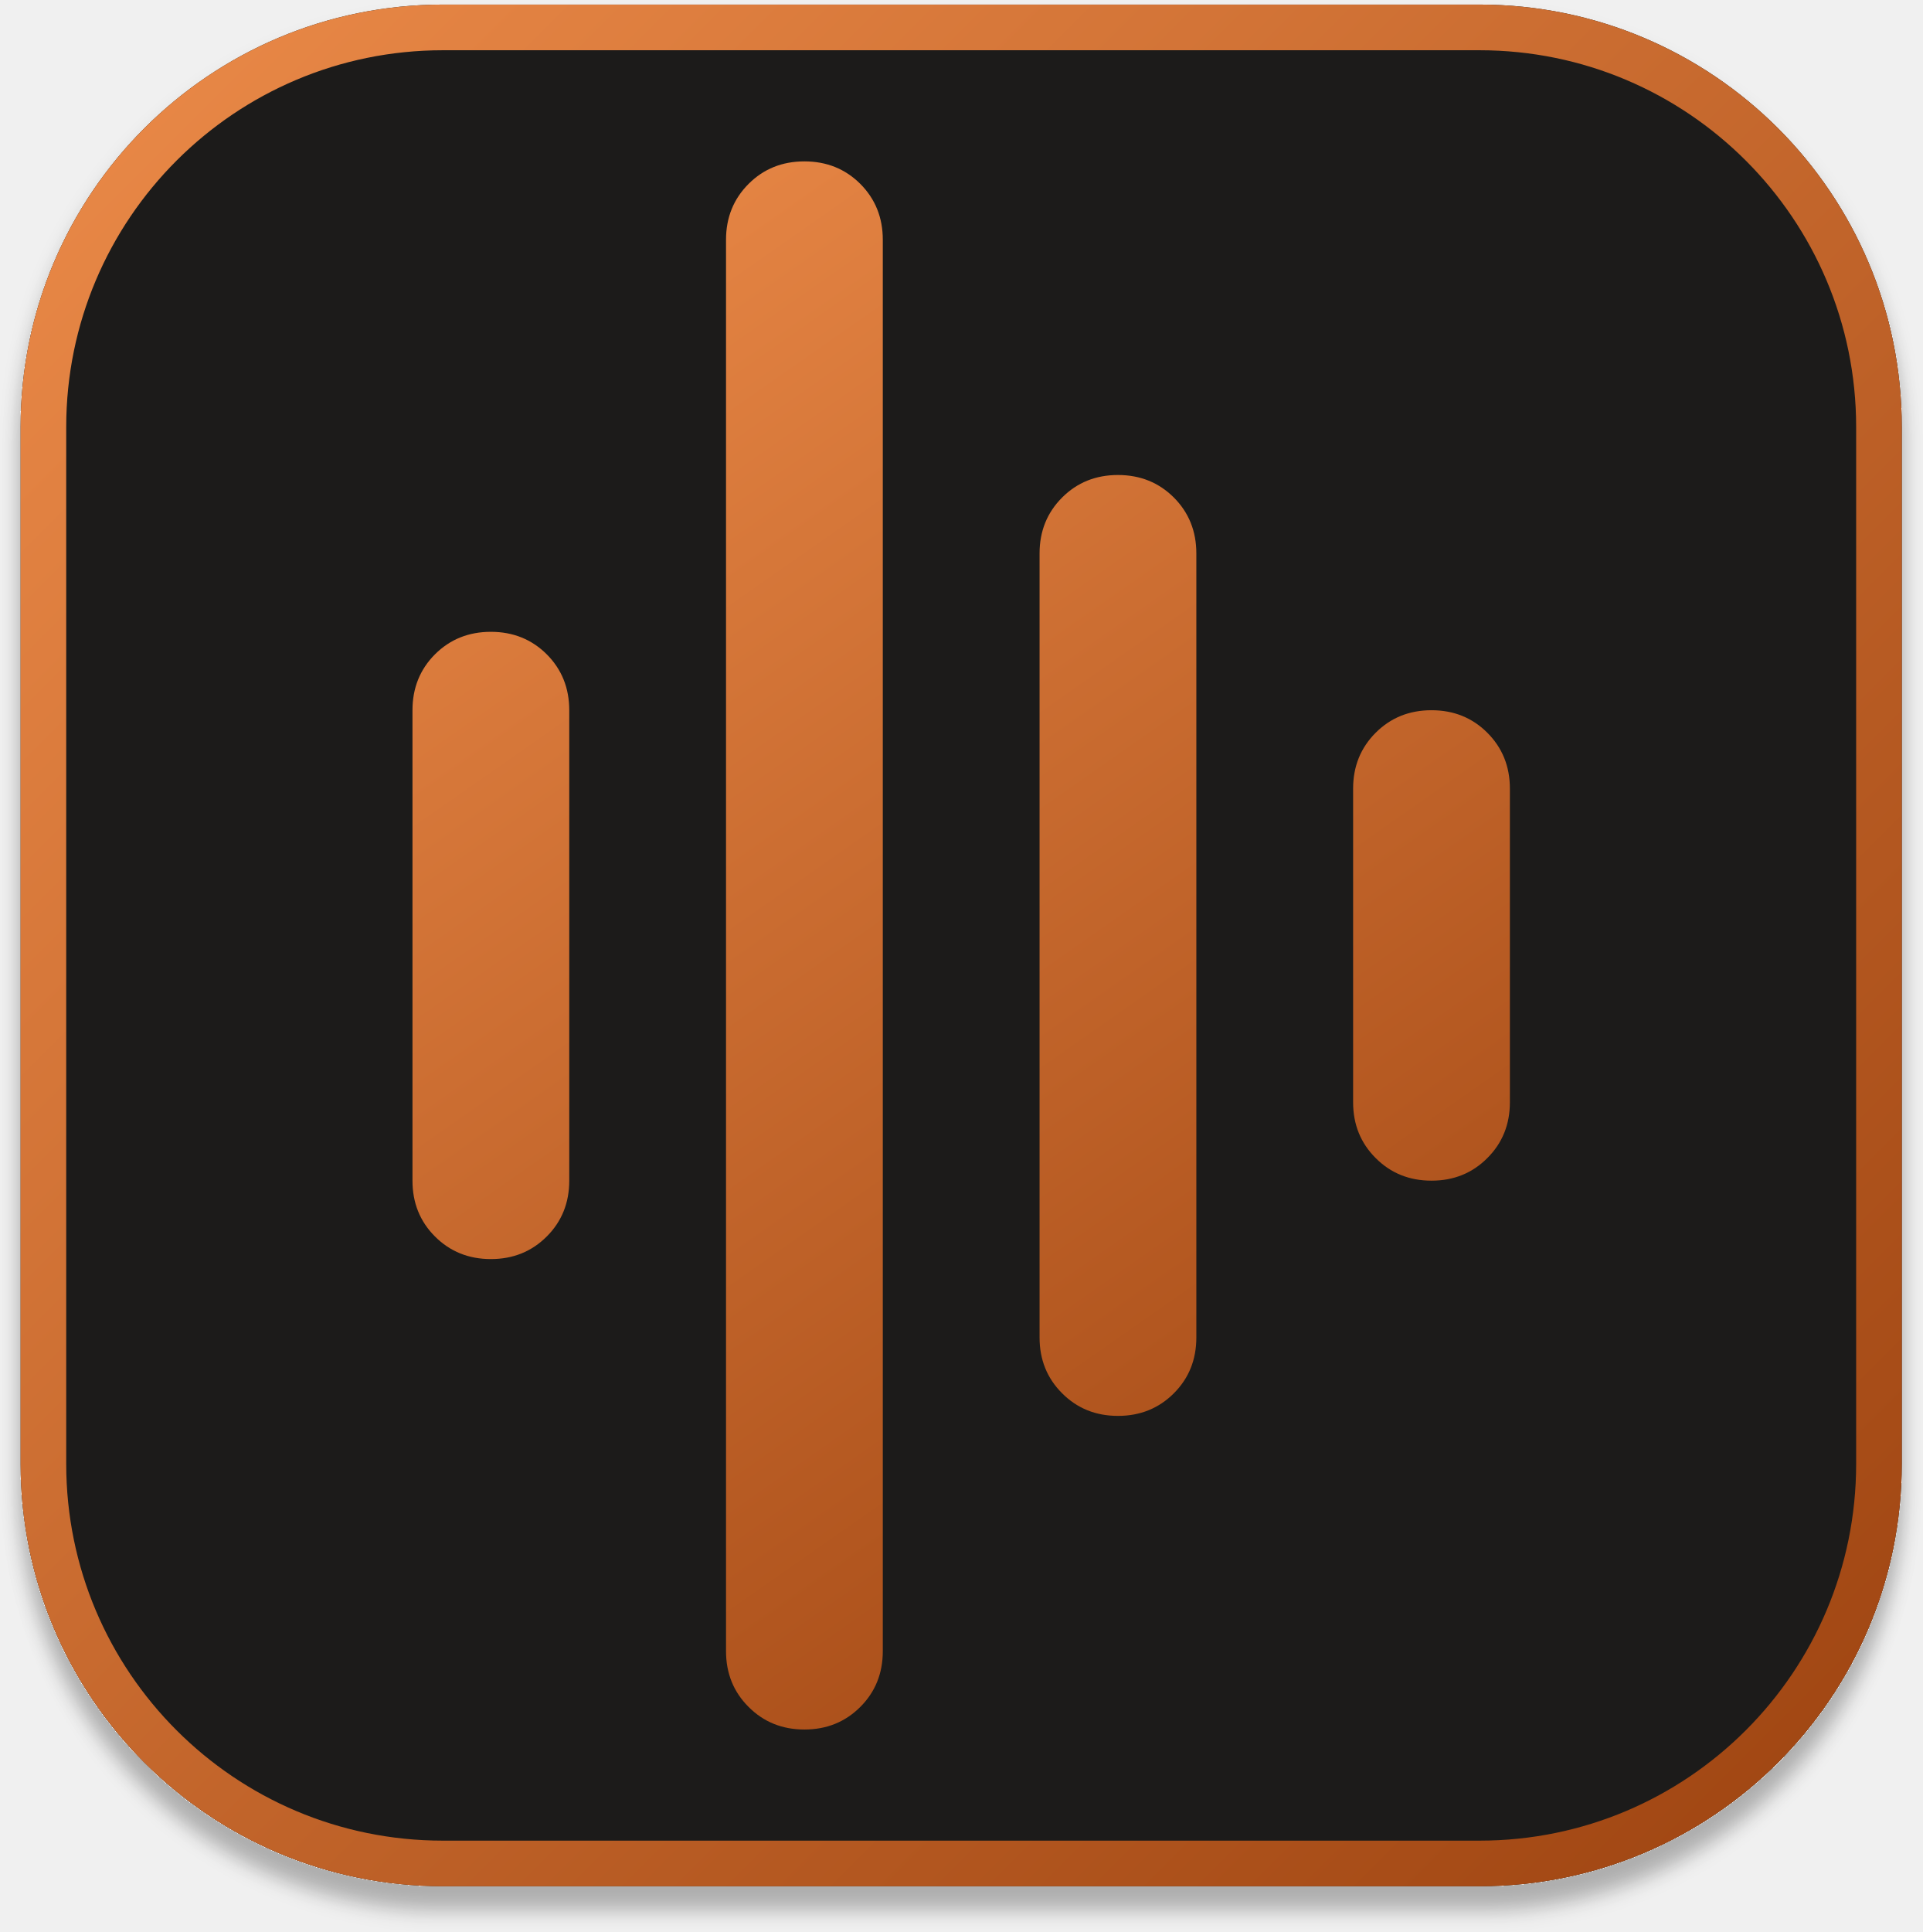
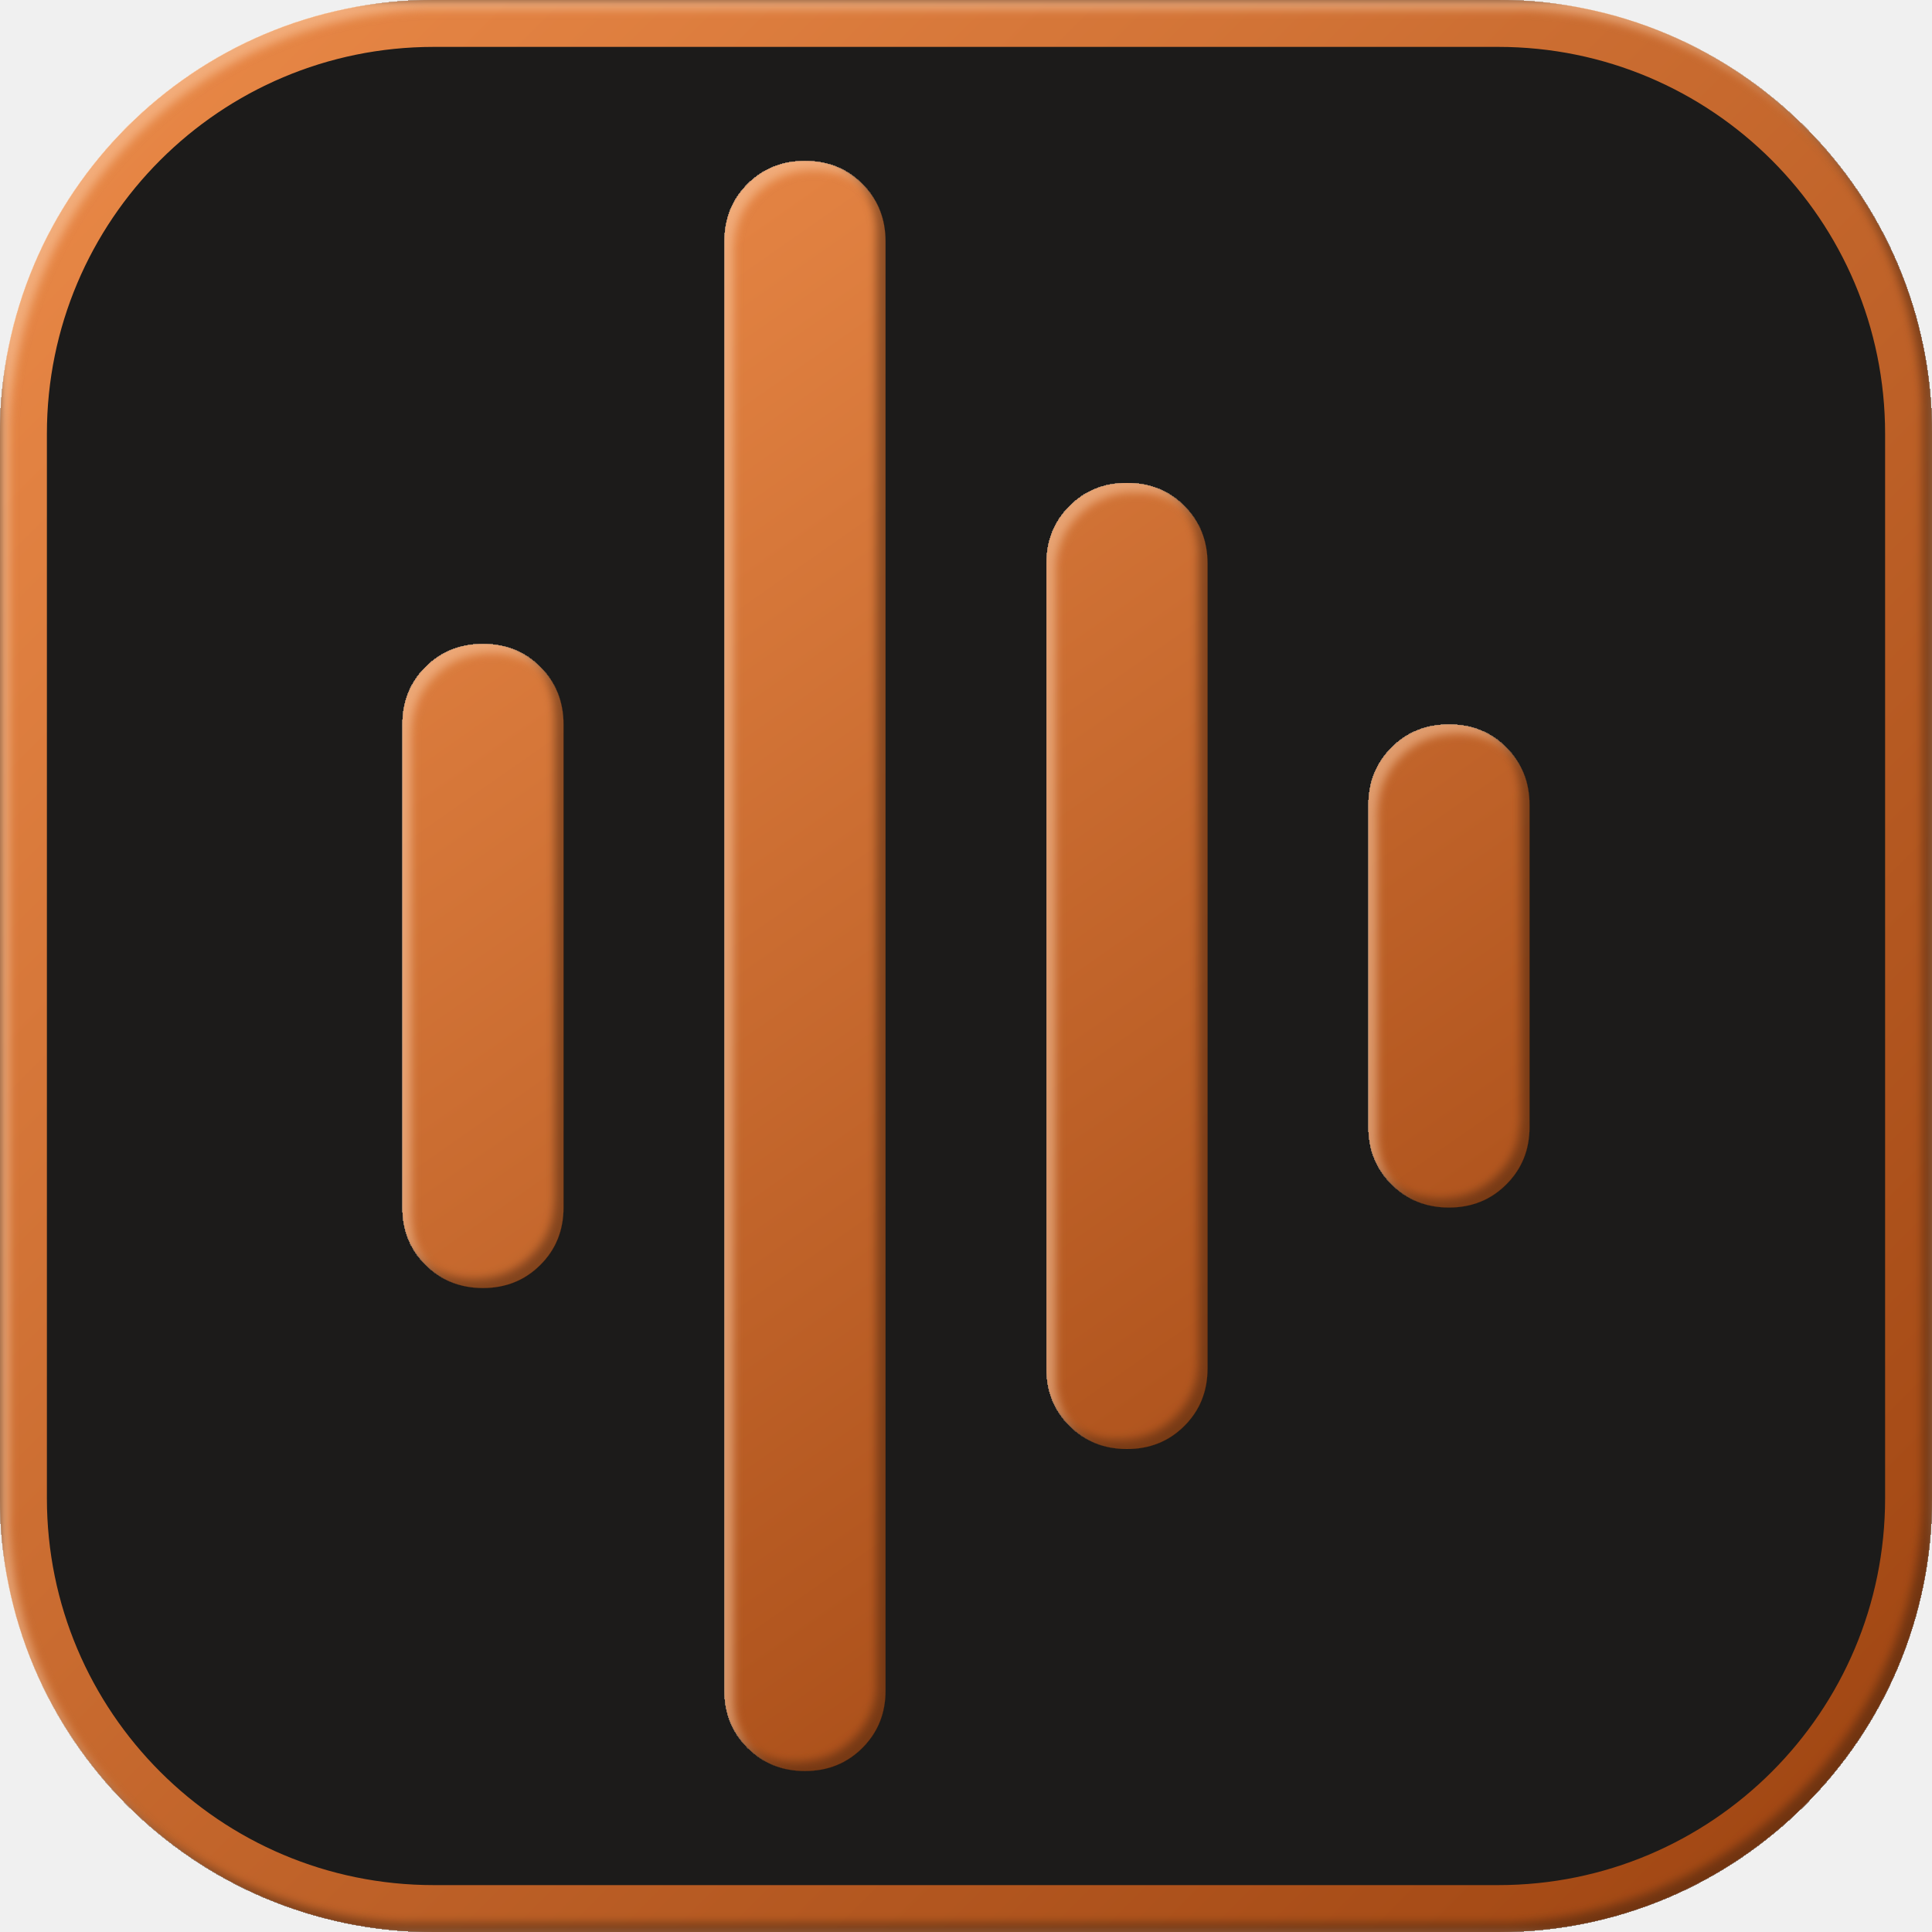
- <svg xmlns="http://www.w3.org/2000/svg" width="842" height="846" viewBox="0 0 842 846" fill="none">
-   <g filter="url(#filter0_dd_102_17)">
-     <rect x="9" y="2" width="824" height="824" rx="185" fill="#1C1B1A" />
-     <rect x="19" y="12" width="804" height="804" rx="175" stroke="url(#paint0_linear_102_17)" stroke-width="20" />
-   </g>
-   <g clip-path="url(#clip0_102_17)">
-     <path d="M352.333 757.333C342.606 757.333 334.457 754.037 327.888 747.445C321.296 740.876 318 732.728 318 723V105C318 95.272 321.296 87.112 327.888 80.52C334.457 73.951 342.606 70.667 352.333 70.667C362.061 70.667 370.221 73.951 376.813 80.52C383.382 87.112 386.667 95.272 386.667 105V723C386.667 732.728 383.382 740.876 376.813 747.445C370.221 754.037 362.061 757.333 352.333 757.333ZM215 551.333C205.272 551.333 197.112 548.037 190.52 541.445C183.951 534.876 180.667 526.728 180.667 517V311C180.667 301.272 183.951 293.112 190.52 286.52C197.112 279.951 205.272 276.667 215 276.667C224.728 276.667 232.888 279.951 239.48 286.52C246.049 293.112 249.333 301.272 249.333 311V517C249.333 526.728 246.049 534.876 239.48 541.445C232.888 548.037 224.728 551.333 215 551.333ZM489.667 620C479.939 620 471.79 616.704 465.221 610.112C458.629 603.543 455.333 595.395 455.333 585.667V242.333C455.333 232.606 458.629 224.446 465.221 217.854C471.79 211.285 479.939 208 489.667 208C499.394 208 507.554 211.285 514.146 217.854C520.715 224.446 524 232.606 524 242.333V585.667C524 595.395 520.715 603.543 514.146 610.112C507.554 616.704 499.394 620 489.667 620ZM627 517C617.272 517 609.124 513.704 602.555 507.112C595.963 500.543 592.667 492.395 592.667 482.667V345.333C592.667 335.606 595.963 327.446 602.555 320.854C609.124 314.285 617.272 311 627 311C636.728 311 644.876 314.285 651.445 320.854C658.037 327.446 661.333 335.606 661.333 345.333V482.667C661.333 492.395 658.037 500.543 651.445 507.112C644.876 513.704 636.728 517 627 517Z" fill="url(#paint1_linear_102_17)" />
+ <svg xmlns="http://www.w3.org/2000/svg" width="824" height="824" viewBox="0 0 824 824" fill="none">
+   <g filter="url(#filter0_ii_102_17)">
+     <rect x="10" y="10" width="804" height="804" rx="175" fill="#1C1B1A" stroke="url(#paint0_linear_102_17)" stroke-width="20" />
+     <g filter="url(#filter1_ii_102_17)">
+       <path d="M343.333 755.333C333.605 755.333 325.457 752.037 318.888 745.445C312.296 738.876 309 730.728 309 721V103C309 93.272 312.296 85.112 318.888 78.52C325.457 71.951 333.605 68.667 343.333 68.667C353.061 68.667 361.221 71.951 367.813 78.52C374.382 85.112 377.667 93.272 377.667 103V721C377.667 730.728 374.382 738.876 367.813 745.445C361.221 752.037 353.061 755.333 343.333 755.333ZM206 549.333C196.272 549.333 188.112 546.037 181.52 539.445C174.951 532.876 171.667 524.728 171.667 515V309C171.667 299.272 174.951 291.112 181.52 284.52C188.112 277.951 196.272 274.667 206 274.667C215.728 274.667 223.888 277.951 230.48 284.52C237.049 291.112 240.333 299.272 240.333 309V515C240.333 524.728 237.049 532.876 230.48 539.445C223.888 546.037 215.728 549.333 206 549.333ZM480.667 618C470.939 618 462.79 614.704 456.221 608.112C449.629 601.543 446.333 593.395 446.333 583.667V240.333C446.333 230.606 449.629 222.446 456.221 215.854C462.79 209.285 470.939 206 480.667 206C490.394 206 498.554 209.285 505.146 215.854C511.715 222.446 515 230.606 515 240.333V583.667C515 593.395 511.715 601.543 505.146 608.112C498.554 614.704 490.394 618 480.667 618ZM618 515C608.272 515 600.124 511.704 593.555 505.112C586.963 498.543 583.667 490.395 583.667 480.667V343.333C583.667 333.606 586.963 325.446 593.555 318.854C600.124 312.285 608.272 309 618 309C627.728 309 635.876 312.285 642.445 318.854C649.037 325.446 652.333 333.606 652.333 343.333V480.667C652.333 490.395 649.037 498.543 642.445 505.112C635.876 511.704 627.728 515 618 515Z" fill="url(#paint1_linear_102_17)" />
+     </g>
  </g>
  <defs>
-     <filter id="filter0_dd_102_17" x="0" y="0" width="842" height="846" filterUnits="userSpaceOnUse" color-interpolation-filters="sRGB">
+     <filter id="filter0_ii_102_17" x="-4" y="-4" width="832" height="832" filterUnits="userSpaceOnUse" color-interpolation-filters="sRGB">
      <feFlood flood-opacity="0" result="BackgroundImageFix" />
+       <feBlend mode="normal" in="SourceGraphic" in2="BackgroundImageFix" result="shape" />
      <feColorMatrix in="SourceAlpha" type="matrix" values="0 0 0 0 0 0 0 0 0 0 0 0 0 0 0 0 0 0 127 0" result="hardAlpha" />
-       <feMorphology radius="1" operator="dilate" in="SourceAlpha" result="effect1_dropShadow_102_17" />
-       <feOffset dy="7" />
-       <feGaussianBlur stdDeviation="4" />
-       <feComposite in2="hardAlpha" operator="out" />
-       <feColorMatrix type="matrix" values="0 0 0 0 0 0 0 0 0 0 0 0 0 0 0 0 0 0 0.15 0" />
-       <feBlend mode="normal" in2="BackgroundImageFix" result="effect1_dropShadow_102_17" />
+       <feOffset dx="4" dy="4" />
+       <feGaussianBlur stdDeviation="2" />
+       <feComposite in2="hardAlpha" operator="arithmetic" k2="-1" k3="1" />
+       <feColorMatrix type="matrix" values="0 0 0 0 0.996 0 0 0 0 0.827 0 0 0 0 0.686 0 0 0 0.5 0" />
+       <feBlend mode="normal" in2="shape" result="effect1_innerShadow_102_17" />
      <feColorMatrix in="SourceAlpha" type="matrix" values="0 0 0 0 0 0 0 0 0 0 0 0 0 0 0 0 0 0 127 0" result="hardAlpha" />
-       <feOffset dy="12" />
-       <feGaussianBlur stdDeviation="4" />
-       <feComposite in2="hardAlpha" operator="out" />
-       <feColorMatrix type="matrix" values="0 0 0 0 0 0 0 0 0 0 0 0 0 0 0 0 0 0 0.15 0" />
-       <feBlend mode="normal" in2="effect1_dropShadow_102_17" result="effect2_dropShadow_102_17" />
-       <feBlend mode="normal" in="SourceGraphic" in2="effect2_dropShadow_102_17" result="shape" />
+       <feOffset dx="-4" dy="-4" />
+       <feGaussianBlur stdDeviation="2" />
+       <feComposite in2="hardAlpha" operator="arithmetic" k2="-1" k3="1" />
+       <feColorMatrix type="matrix" values="0 0 0 0 0.251 0 0 0 0 0.125 0 0 0 0 0.051 0 0 0 0.5 0" />
+       <feBlend mode="normal" in2="effect1_innerShadow_102_17" result="effect2_innerShadow_102_17" />
    </filter>
-     <linearGradient id="paint0_linear_102_17" x1="9" y1="2" x2="833" y2="826" gradientUnits="userSpaceOnUse">
+     <filter id="filter1_ii_102_17" x="167.667" y="64.667" width="488.667" height="694.667" filterUnits="userSpaceOnUse" color-interpolation-filters="sRGB">
+       <feFlood flood-opacity="0" result="BackgroundImageFix" />
+       <feBlend mode="normal" in="SourceGraphic" in2="BackgroundImageFix" result="shape" />
+       <feColorMatrix in="SourceAlpha" type="matrix" values="0 0 0 0 0 0 0 0 0 0 0 0 0 0 0 0 0 0 127 0" result="hardAlpha" />
+       <feOffset dx="4" dy="4" />
+       <feGaussianBlur stdDeviation="2" />
+       <feComposite in2="hardAlpha" operator="arithmetic" k2="-1" k3="1" />
+       <feColorMatrix type="matrix" values="0 0 0 0 0.996 0 0 0 0 0.827 0 0 0 0 0.686 0 0 0 0.5 0" />
+       <feBlend mode="normal" in2="shape" result="effect1_innerShadow_102_17" />
+       <feColorMatrix in="SourceAlpha" type="matrix" values="0 0 0 0 0 0 0 0 0 0 0 0 0 0 0 0 0 0 127 0" result="hardAlpha" />
+       <feOffset dx="-4" dy="-4" />
+       <feGaussianBlur stdDeviation="2" />
+       <feComposite in2="hardAlpha" operator="arithmetic" k2="-1" k3="1" />
+       <feColorMatrix type="matrix" values="0 0 0 0 0.251 0 0 0 0 0.125 0 0 0 0 0.051 0 0 0 0.5 0" />
+       <feBlend mode="normal" in2="effect1_innerShadow_102_17" result="effect2_innerShadow_102_17" />
+     </filter>
+     <linearGradient id="paint0_linear_102_17" x1="0" y1="0" x2="824" y2="824" gradientUnits="userSpaceOnUse">
      <stop stop-color="#EC8B49" />
      <stop offset="1" stop-color="#9D4310" />
    </linearGradient>
-     <linearGradient id="paint1_linear_102_17" x1="181" y1="71" x2="661" y2="757" gradientUnits="userSpaceOnUse">
+     <linearGradient id="paint1_linear_102_17" x1="172" y1="69" x2="652" y2="755" gradientUnits="userSpaceOnUse">
      <stop stop-color="#EC8B49" />
      <stop offset="1" stop-color="#9D4310" />
    </linearGradient>
-     <clipPath id="clip0_102_17">
-       <rect width="824" height="824" fill="white" transform="translate(9 2)" />
-     </clipPath>
  </defs>
</svg>
